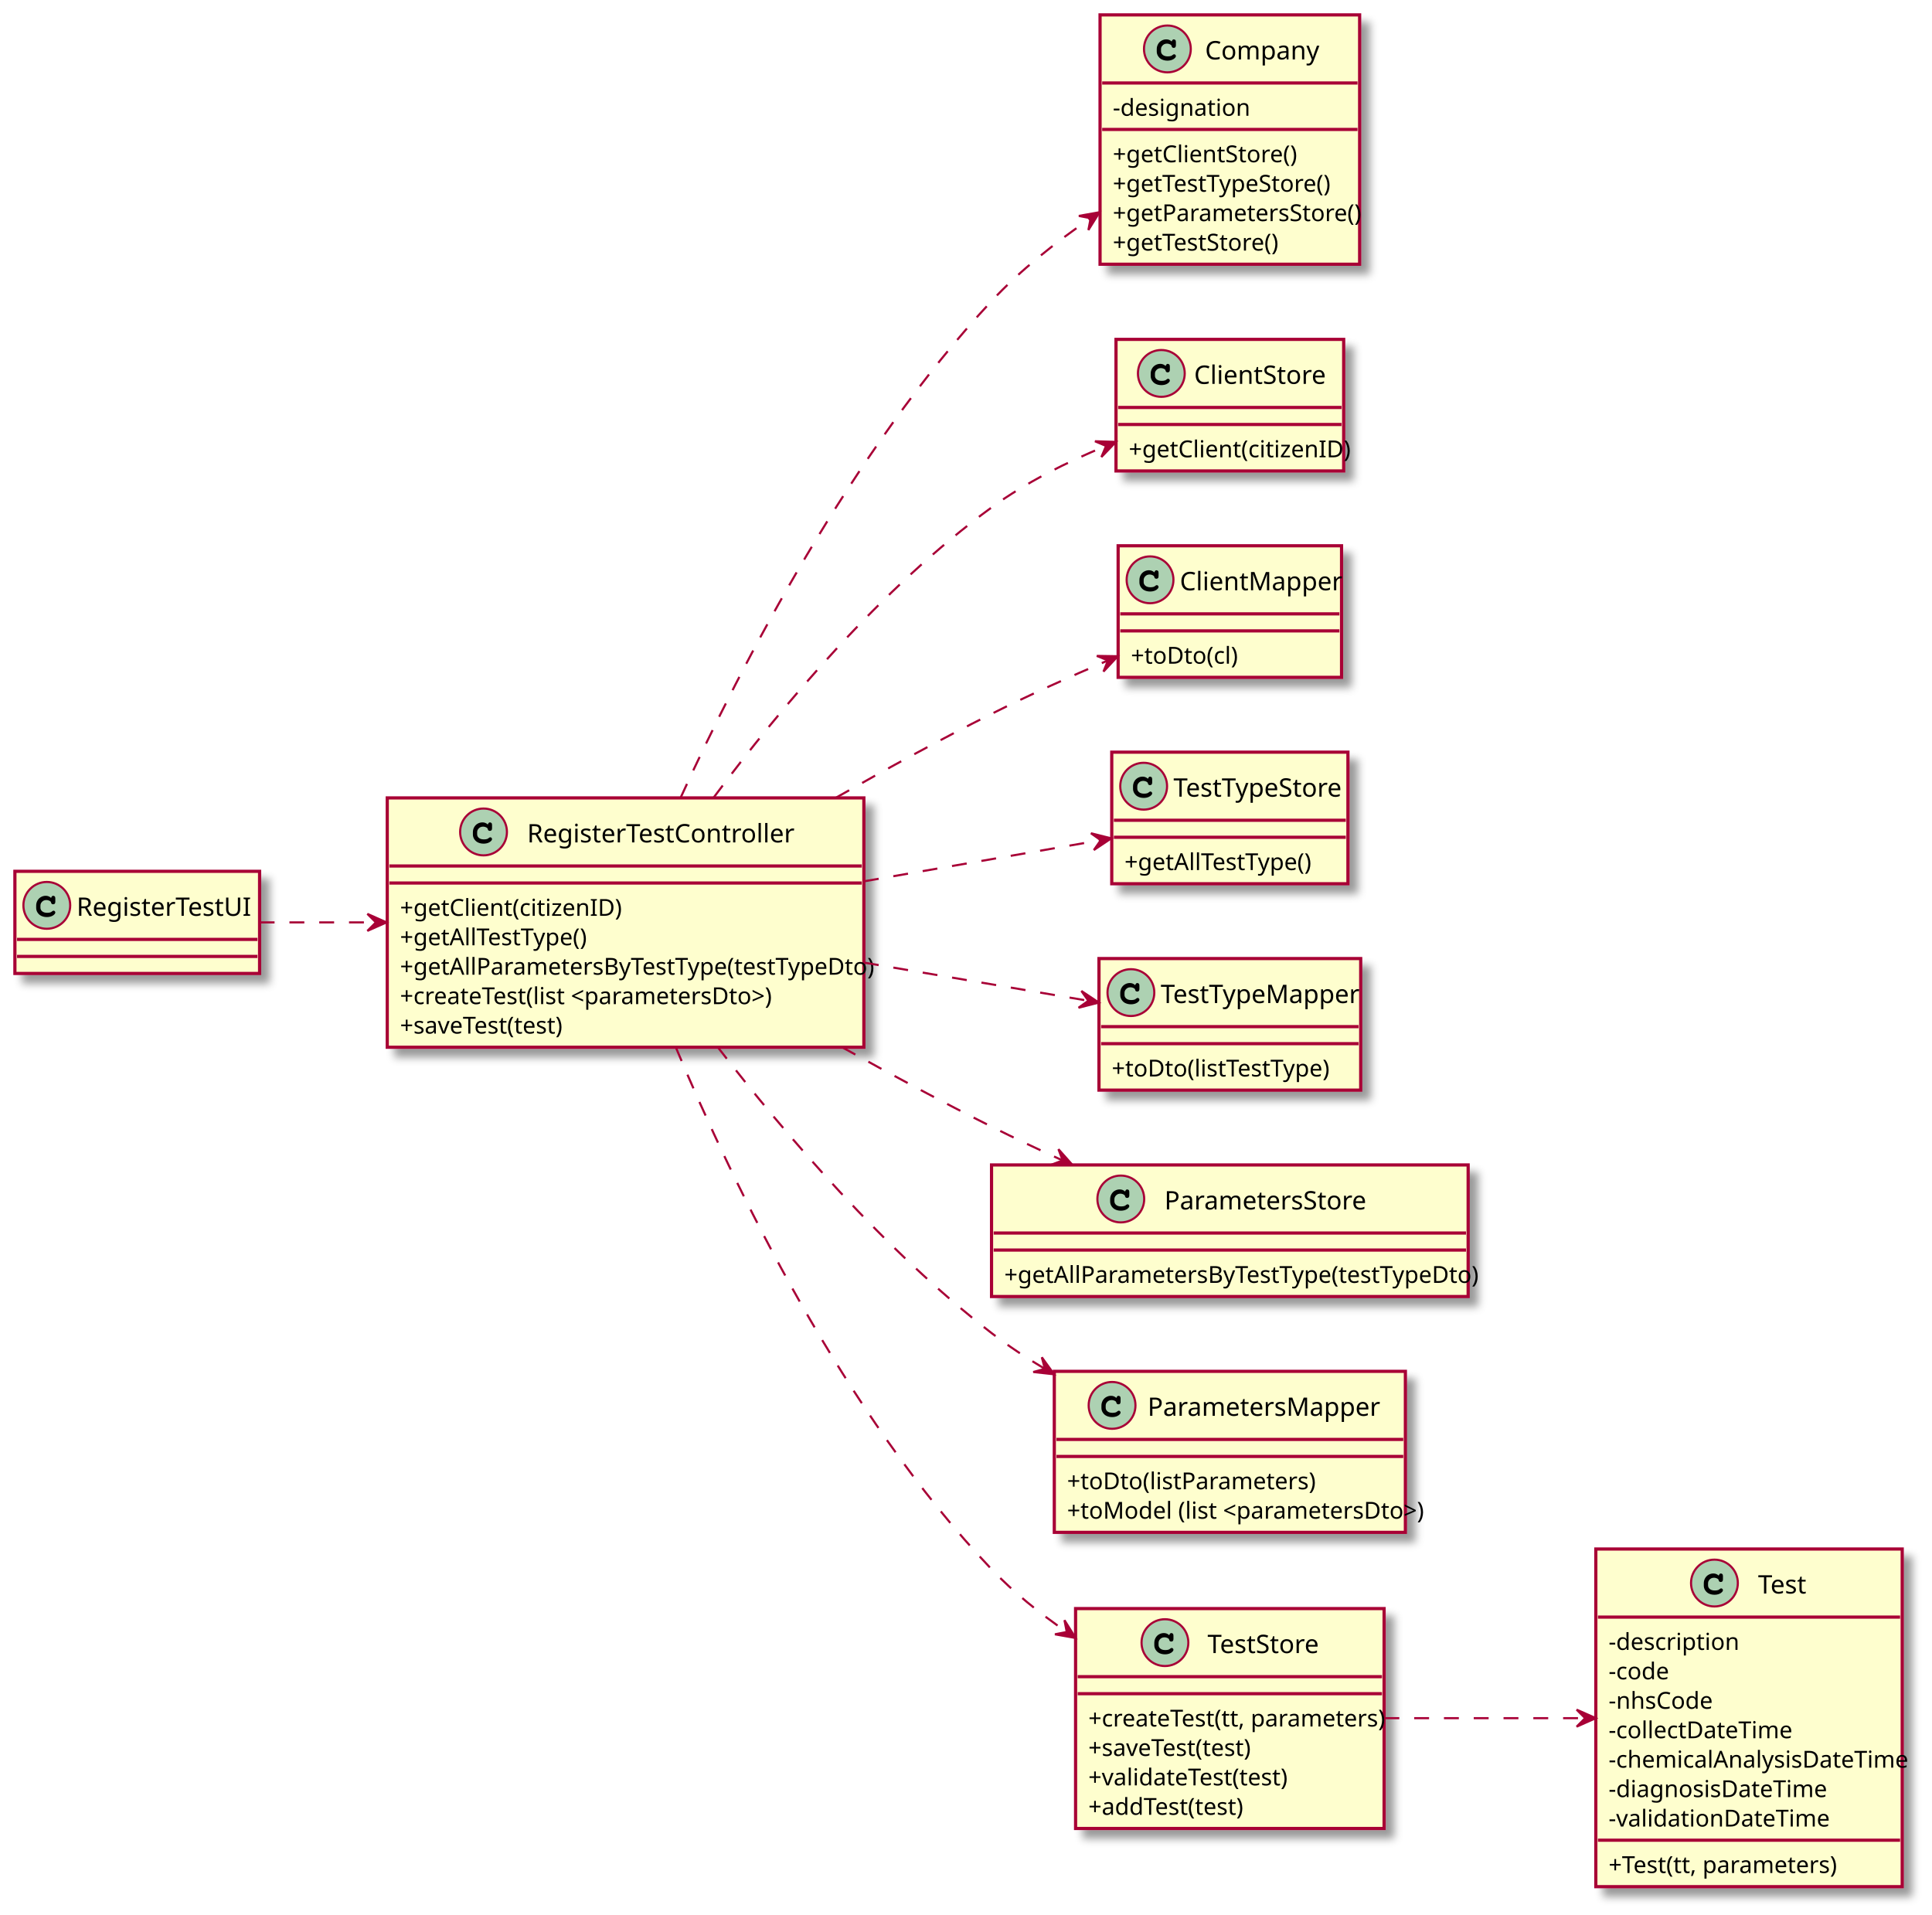
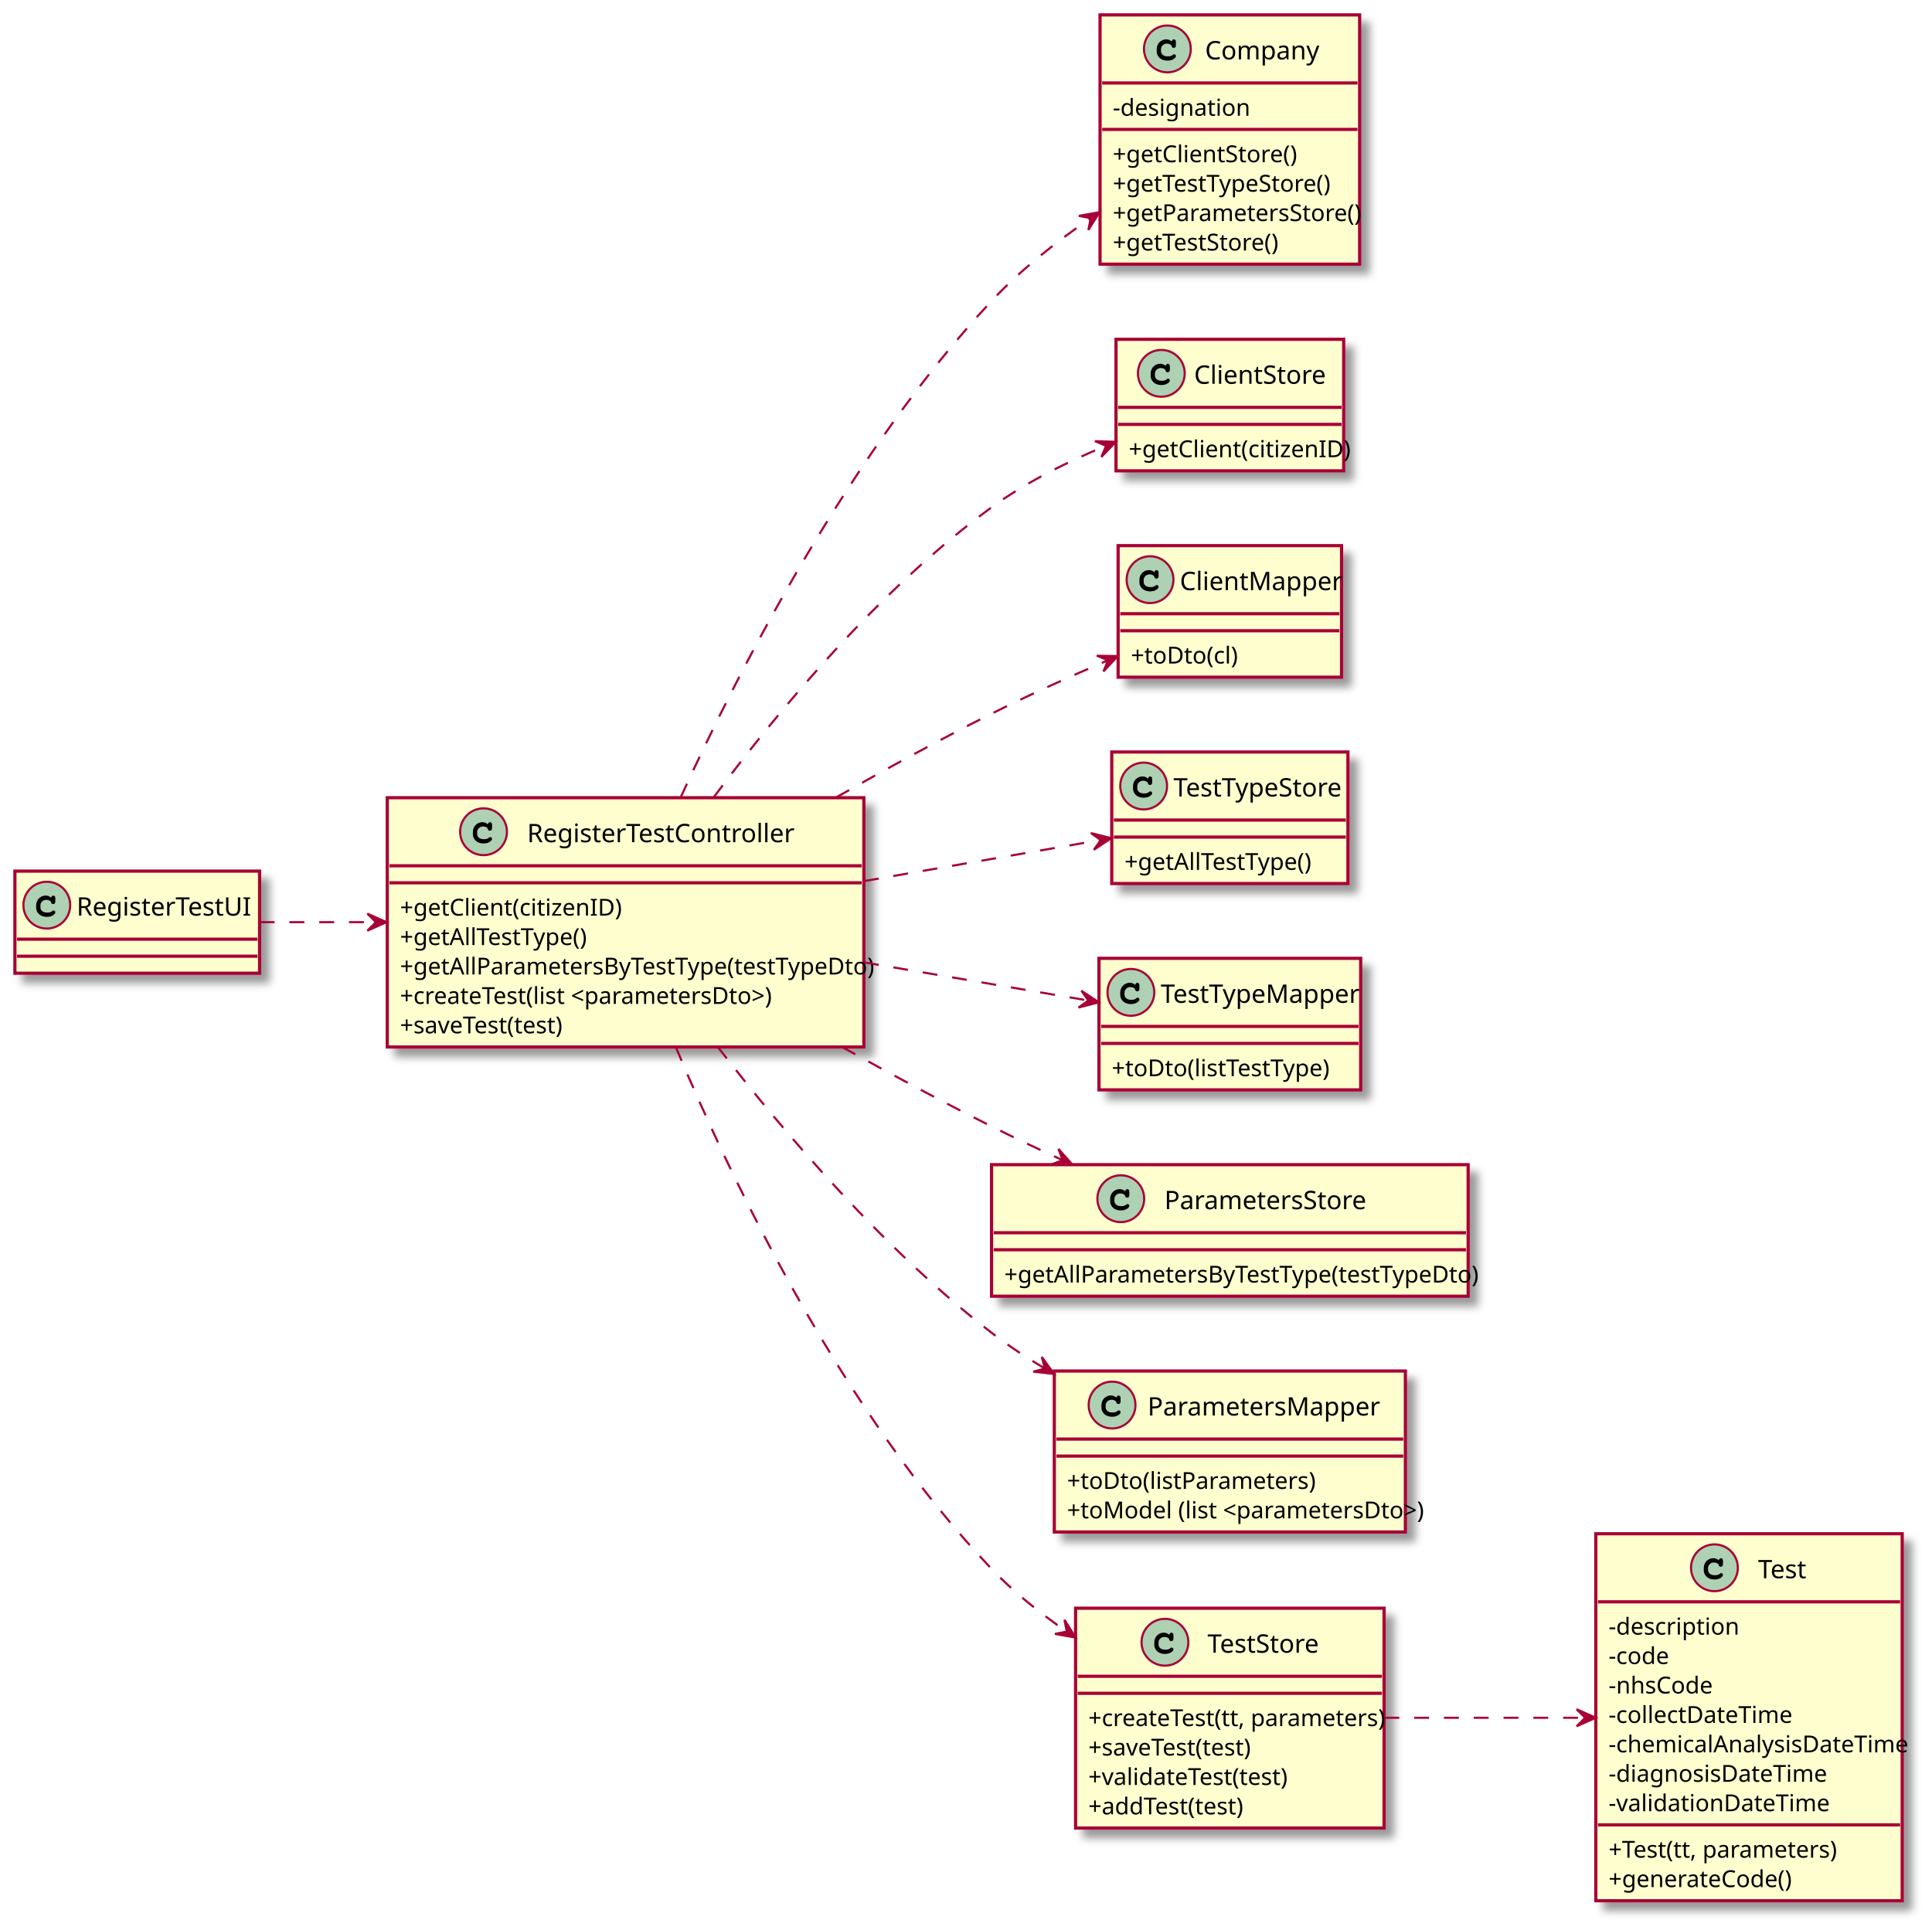
- <svg xmlns="http://www.w3.org/2000/svg" contentScriptType="application/ecmascript" contentStyleType="text/css" height="900px" preserveAspectRatio="none" style="width:908px;height:900px;" version="1.1" viewBox="0 0 908 900" width="908px" zoomAndPan="magnify">
+ <svg xmlns="http://www.w3.org/2000/svg" contentScriptType="application/ecmascript" contentStyleType="text/css" height="907px" preserveAspectRatio="none" style="width:908px;height:907px;" version="1.1" viewBox="0 0 908 907" width="908px" zoomAndPan="magnify">
  <defs>
-     <filter height="300%" id="fmssvy5fd9v3g" width="300%" x="-1" y="-1">
+     <filter height="300%" id="f18j9vq9pca6rl" width="300%" x="-1" y="-1">
      <feGaussianBlur result="blurOut" stdDeviation="2.0" />
      <feColorMatrix in="blurOut" result="blurOut2" type="matrix" values="0 0 0 0 0 0 0 0 0 0 0 0 0 0 0 0 0 0 .4 0" />
      <feOffset dx="4.0" dy="4.0" in="blurOut2" result="blurOut3" />
      <feBlend in="SourceGraphic" in2="blurOut3" mode="normal" />
    </filter>
  </defs>
  <g>
-     <rect codeLine="6" fill="#FEFECE" filter="url(#fmssvy5fd9v3g)" height="48" id="RTUI" style="stroke:#A80036;stroke-width:1.5;" width="115" x="7" y="409.5" />
+     <rect codeLine="6" fill="#FEFECE" filter="url(#f18j9vq9pca6rl)" height="48" id="RTUI" style="stroke:#A80036;stroke-width:1.5;" width="115" x="7" y="409.5" />
    <ellipse cx="22" cy="425.5" fill="#ADD1B2" rx="11" ry="11" style="stroke:#A80036;stroke-width:1.0;" />
    <path d="M24,422 Q24.203,421.5 24.438,421.25 Q24.672,421 24.938,421 Q25.406,421 25.703,421.281 Q26,421.562 26,422.219 L26,423.781 Q26,424.438 25.719,424.719 Q25.438,425 25,425 Q24.609,425 24.359,424.828 Q24.109,424.656 24,424.203 Q23.953,423.891 23.781,423.719 Q23.469,423.391 22.906,423.203 Q22.344,423 21.781,423 Q21.078,423 20.484,423.281 Q19.906,423.562 19.453,424.188 Q19,424.812 19,425.672 L19,426.594 Q19,427.625 19.844,428.312 Q20.688,429 22.188,429 Q23.078,429 23.703,428.797 Q24.062,428.688 24.469,428.328 Q24.734,428.125 24.875,428.062 Q25.016,428 25.188,428 Q25.516,428 25.75,428.266 Q26,428.516 26,428.875 Q26,429.219 25.656,429.625 Q25.156,430.219 24.359,430.547 Q23.312,431 22.031,431 Q20.531,431 19.328,430.406 Q18.359,429.938 17.672,428.922 Q17,427.906 17,426.703 L17,425.609 Q17,424.359 17.594,423.266 Q18.203,422.172 19.25,421.594 Q20.312,421 21.5,421 Q22.219,421 22.844,421.25 Q23.469,421.5 24,422 Z " fill="#000000" />
    <text fill="#000000" font-family="sans-serif" font-size="12" lengthAdjust="spacing" textLength="83" x="36" y="430.41">RegisterTestUI</text>
    <line style="stroke:#A80036;stroke-width:1.5;" x1="8" x2="121" y1="441.5" y2="441.5" />
    <line style="stroke:#A80036;stroke-width:1.5;" x1="8" x2="121" y1="449.5" y2="449.5" />
-     <rect codeLine="8" fill="#FEFECE" filter="url(#fmssvy5fd9v3g)" height="117.18" id="RTC" style="stroke:#A80036;stroke-width:1.5;" width="224" x="182" y="375" />
+     <rect codeLine="8" fill="#FEFECE" filter="url(#f18j9vq9pca6rl)" height="117.18" id="RTC" style="stroke:#A80036;stroke-width:1.5;" width="224" x="182" y="375" />
    <ellipse cx="227.25" cy="391" fill="#ADD1B2" rx="11" ry="11" style="stroke:#A80036;stroke-width:1.0;" />
    <path d="M229.25,387.5 Q229.453,387 229.688,386.75 Q229.922,386.5 230.188,386.5 Q230.656,386.5 230.953,386.781 Q231.25,387.062 231.25,387.719 L231.25,389.281 Q231.25,389.938 230.969,390.219 Q230.688,390.5 230.25,390.5 Q229.859,390.5 229.609,390.328 Q229.359,390.156 229.25,389.703 Q229.203,389.391 229.031,389.219 Q228.719,388.891 228.156,388.703 Q227.594,388.5 227.031,388.5 Q226.328,388.5 225.734,388.781 Q225.156,389.062 224.703,389.688 Q224.25,390.312 224.25,391.172 L224.25,392.094 Q224.25,393.125 225.094,393.812 Q225.938,394.5 227.438,394.5 Q228.328,394.5 228.953,394.297 Q229.312,394.188 229.719,393.828 Q229.984,393.625 230.125,393.562 Q230.266,393.5 230.438,393.5 Q230.766,393.5 231,393.766 Q231.25,394.016 231.25,394.375 Q231.25,394.719 230.906,395.125 Q230.406,395.719 229.609,396.047 Q228.562,396.5 227.281,396.5 Q225.781,396.5 224.578,395.906 Q223.609,395.438 222.922,394.422 Q222.25,393.406 222.25,392.203 L222.25,391.109 Q222.25,389.859 222.844,388.766 Q223.453,387.672 224.5,387.094 Q225.562,386.5 226.75,386.5 Q227.469,386.5 228.094,386.75 Q228.719,387 229.25,387.5 Z " fill="#000000" />
    <text fill="#000000" font-family="sans-serif" font-size="12" lengthAdjust="spacing" textLength="125" x="247.75" y="395.91">RegisterTestController</text>
    <line style="stroke:#A80036;stroke-width:1.5;" x1="183" x2="405" y1="407" y2="407" />
    <line style="stroke:#A80036;stroke-width:1.5;" x1="183" x2="405" y1="415" y2="415" />
    <text fill="#000000" font-family="sans-serif" font-size="11" lengthAdjust="spacing" textLength="95" x="188" y="430.419">+getClient(citizenID)</text>
    <text fill="#000000" font-family="sans-serif" font-size="11" lengthAdjust="spacing" textLength="86" x="188" y="444.255">+getAllTestType()</text>
    <text fill="#000000" font-family="sans-serif" font-size="11" lengthAdjust="spacing" textLength="212" x="188" y="458.091">+getAllParametersByTestType(testTypeDto)</text>
    <text fill="#000000" font-family="sans-serif" font-size="11" lengthAdjust="spacing" textLength="165" x="188" y="471.927">+createTest(list &lt;parametersDto&gt;)</text>
    <text fill="#000000" font-family="sans-serif" font-size="11" lengthAdjust="spacing" textLength="77" x="188" y="485.763">+saveTest(test)</text>
-     <rect codeLine="16" fill="#FEFECE" filter="url(#fmssvy5fd9v3g)" height="117.18" id="C" style="stroke:#A80036;stroke-width:1.5;" width="122" x="517" y="7" />
+     <rect codeLine="16" fill="#FEFECE" filter="url(#f18j9vq9pca6rl)" height="117.18" id="C" style="stroke:#A80036;stroke-width:1.5;" width="122" x="517" y="7" />
    <ellipse cx="548.65" cy="23" fill="#ADD1B2" rx="11" ry="11" style="stroke:#A80036;stroke-width:1.0;" />
    <path d="M550.65,19.5 Q550.853,19 551.087,18.75 Q551.322,18.5 551.587,18.5 Q552.056,18.5 552.353,18.781 Q552.65,19.062 552.65,19.719 L552.65,21.281 Q552.65,21.938 552.369,22.219 Q552.087,22.5 551.65,22.5 Q551.259,22.5 551.009,22.328 Q550.759,22.156 550.65,21.703 Q550.603,21.391 550.431,21.219 Q550.119,20.891 549.556,20.703 Q548.994,20.5 548.431,20.5 Q547.728,20.5 547.134,20.781 Q546.556,21.062 546.103,21.688 Q545.65,22.312 545.65,23.172 L545.65,24.094 Q545.65,25.125 546.494,25.812 Q547.337,26.5 548.837,26.5 Q549.728,26.5 550.353,26.297 Q550.712,26.188 551.119,25.828 Q551.384,25.625 551.525,25.562 Q551.666,25.5 551.837,25.5 Q552.166,25.5 552.4,25.766 Q552.65,26.016 552.65,26.375 Q552.65,26.719 552.306,27.125 Q551.806,27.719 551.009,28.047 Q549.962,28.5 548.681,28.5 Q547.181,28.5 545.978,27.906 Q545.009,27.438 544.322,26.422 Q543.65,25.406 543.65,24.203 L543.65,23.109 Q543.65,21.859 544.244,20.766 Q544.853,19.672 545.9,19.094 Q546.962,18.5 548.15,18.5 Q548.869,18.5 549.494,18.75 Q550.119,19 550.65,19.5 Z " fill="#000000" />
    <text fill="#000000" font-family="sans-serif" font-size="12" lengthAdjust="spacing" textLength="53" x="566.35" y="27.91">Company</text>
    <line style="stroke:#A80036;stroke-width:1.5;" x1="518" x2="638" y1="39" y2="39" />
    <text fill="#000000" font-family="sans-serif" font-size="11" lengthAdjust="spacing" textLength="59" x="523" y="54.419">-designation</text>
    <line style="stroke:#A80036;stroke-width:1.5;" x1="518" x2="638" y1="60.836" y2="60.836" />
    <text fill="#000000" font-family="sans-serif" font-size="11" lengthAdjust="spacing" textLength="81" x="523" y="76.255">+getClientStore()</text>
    <text fill="#000000" font-family="sans-serif" font-size="11" lengthAdjust="spacing" textLength="100" x="523" y="90.091">+getTestTypeStore()</text>
    <text fill="#000000" font-family="sans-serif" font-size="11" lengthAdjust="spacing" textLength="110" x="523" y="103.927">+getParametersStore()</text>
    <text fill="#000000" font-family="sans-serif" font-size="11" lengthAdjust="spacing" textLength="76" x="523" y="117.763">+getTestStore()</text>
-     <rect codeLine="24" fill="#FEFECE" filter="url(#fmssvy5fd9v3g)" height="61.836" id="CS" style="stroke:#A80036;stroke-width:1.5;" width="107" x="524.5" y="159.5" />
+     <rect codeLine="24" fill="#FEFECE" filter="url(#f18j9vq9pca6rl)" height="61.836" id="CS" style="stroke:#A80036;stroke-width:1.5;" width="107" x="524.5" y="159.5" />
    <ellipse cx="545.8" cy="175.5" fill="#ADD1B2" rx="11" ry="11" style="stroke:#A80036;stroke-width:1.0;" />
    <path d="M547.8,172 Q548.003,171.5 548.237,171.25 Q548.472,171 548.737,171 Q549.206,171 549.503,171.281 Q549.8,171.562 549.8,172.219 L549.8,173.781 Q549.8,174.438 549.519,174.719 Q549.237,175 548.8,175 Q548.409,175 548.159,174.828 Q547.909,174.656 547.8,174.203 Q547.753,173.891 547.581,173.719 Q547.269,173.391 546.706,173.203 Q546.144,173 545.581,173 Q544.878,173 544.284,173.281 Q543.706,173.562 543.253,174.188 Q542.8,174.812 542.8,175.672 L542.8,176.594 Q542.8,177.625 543.644,178.312 Q544.487,179 545.987,179 Q546.878,179 547.503,178.797 Q547.862,178.688 548.269,178.328 Q548.534,178.125 548.675,178.062 Q548.816,178 548.987,178 Q549.316,178 549.55,178.266 Q549.8,178.516 549.8,178.875 Q549.8,179.219 549.456,179.625 Q548.956,180.219 548.159,180.547 Q547.112,181 545.831,181 Q544.331,181 543.128,180.406 Q542.159,179.938 541.472,178.922 Q540.8,177.906 540.8,176.703 L540.8,175.609 Q540.8,174.359 541.394,173.266 Q542.003,172.172 543.05,171.594 Q544.112,171 545.3,171 Q546.019,171 546.644,171.25 Q547.269,171.5 547.8,172 Z " fill="#000000" />
    <text fill="#000000" font-family="sans-serif" font-size="12" lengthAdjust="spacing" textLength="61" x="561.2" y="180.41">ClientStore</text>
    <line style="stroke:#A80036;stroke-width:1.5;" x1="525.5" x2="630.5" y1="191.5" y2="191.5" />
    <line style="stroke:#A80036;stroke-width:1.5;" x1="525.5" x2="630.5" y1="199.5" y2="199.5" />
    <text fill="#000000" font-family="sans-serif" font-size="11" lengthAdjust="spacing" textLength="95" x="530.5" y="214.919">+getClient(citizenID)</text>
-     <rect codeLine="28" fill="#FEFECE" filter="url(#fmssvy5fd9v3g)" height="61.836" id="CM" style="stroke:#A80036;stroke-width:1.5;" width="105" x="525.5" y="256.5" />
+     <rect codeLine="28" fill="#FEFECE" filter="url(#f18j9vq9pca6rl)" height="61.836" id="CM" style="stroke:#A80036;stroke-width:1.5;" width="105" x="525.5" y="256.5" />
    <ellipse cx="540.5" cy="272.5" fill="#ADD1B2" rx="11" ry="11" style="stroke:#A80036;stroke-width:1.0;" />
    <path d="M542.5,269 Q542.703,268.5 542.938,268.25 Q543.172,268 543.438,268 Q543.906,268 544.203,268.281 Q544.5,268.562 544.5,269.219 L544.5,270.781 Q544.5,271.438 544.219,271.719 Q543.938,272 543.5,272 Q543.109,272 542.859,271.828 Q542.609,271.656 542.5,271.203 Q542.453,270.891 542.281,270.719 Q541.969,270.391 541.406,270.203 Q540.844,270 540.281,270 Q539.578,270 538.984,270.281 Q538.406,270.562 537.953,271.188 Q537.5,271.812 537.5,272.672 L537.5,273.594 Q537.5,274.625 538.344,275.312 Q539.188,276 540.688,276 Q541.578,276 542.203,275.797 Q542.562,275.688 542.969,275.328 Q543.234,275.125 543.375,275.062 Q543.516,275 543.688,275 Q544.016,275 544.25,275.266 Q544.5,275.516 544.5,275.875 Q544.5,276.219 544.156,276.625 Q543.656,277.219 542.859,277.547 Q541.812,278 540.531,278 Q539.031,278 537.828,277.406 Q536.859,276.938 536.172,275.922 Q535.5,274.906 535.5,273.703 L535.5,272.609 Q535.5,271.359 536.094,270.266 Q536.703,269.172 537.75,268.594 Q538.812,268 540,268 Q540.719,268 541.344,268.25 Q541.969,268.5 542.5,269 Z " fill="#000000" />
    <text fill="#000000" font-family="sans-serif" font-size="12" lengthAdjust="spacing" textLength="73" x="554.5" y="277.41">ClientMapper</text>
    <line style="stroke:#A80036;stroke-width:1.5;" x1="526.5" x2="629.5" y1="288.5" y2="288.5" />
    <line style="stroke:#A80036;stroke-width:1.5;" x1="526.5" x2="629.5" y1="296.5" y2="296.5" />
    <text fill="#000000" font-family="sans-serif" font-size="11" lengthAdjust="spacing" textLength="47" x="531.5" y="311.919">+toDto(cl)</text>
-     <rect codeLine="32" fill="#FEFECE" filter="url(#fmssvy5fd9v3g)" height="61.836" id="TTS" style="stroke:#A80036;stroke-width:1.5;" width="111" x="522.5" y="353.5" />
+     <rect codeLine="32" fill="#FEFECE" filter="url(#f18j9vq9pca6rl)" height="61.836" id="TTS" style="stroke:#A80036;stroke-width:1.5;" width="111" x="522.5" y="353.5" />
    <ellipse cx="537.5" cy="369.5" fill="#ADD1B2" rx="11" ry="11" style="stroke:#A80036;stroke-width:1.0;" />
    <path d="M539.5,366 Q539.703,365.5 539.938,365.25 Q540.172,365 540.438,365 Q540.906,365 541.203,365.281 Q541.5,365.562 541.5,366.219 L541.5,367.781 Q541.5,368.438 541.219,368.719 Q540.938,369 540.5,369 Q540.109,369 539.859,368.828 Q539.609,368.656 539.5,368.203 Q539.453,367.891 539.281,367.719 Q538.969,367.391 538.406,367.203 Q537.844,367 537.281,367 Q536.578,367 535.984,367.281 Q535.406,367.562 534.953,368.188 Q534.5,368.812 534.5,369.672 L534.5,370.594 Q534.5,371.625 535.344,372.312 Q536.188,373 537.688,373 Q538.578,373 539.203,372.797 Q539.562,372.688 539.969,372.328 Q540.234,372.125 540.375,372.062 Q540.516,372 540.688,372 Q541.016,372 541.25,372.266 Q541.5,372.516 541.5,372.875 Q541.5,373.219 541.156,373.625 Q540.656,374.219 539.859,374.547 Q538.812,375 537.531,375 Q536.031,375 534.828,374.406 Q533.859,373.938 533.172,372.922 Q532.5,371.906 532.5,370.703 L532.5,369.609 Q532.5,368.359 533.094,367.266 Q533.703,366.172 534.75,365.594 Q535.812,365 537,365 Q537.719,365 538.344,365.25 Q538.969,365.5 539.5,366 Z " fill="#000000" />
    <text fill="#000000" font-family="sans-serif" font-size="12" lengthAdjust="spacing" textLength="79" x="551.5" y="374.41">TestTypeStore</text>
    <line style="stroke:#A80036;stroke-width:1.5;" x1="523.5" x2="632.5" y1="385.5" y2="385.5" />
    <line style="stroke:#A80036;stroke-width:1.5;" x1="523.5" x2="632.5" y1="393.5" y2="393.5" />
    <text fill="#000000" font-family="sans-serif" font-size="11" lengthAdjust="spacing" textLength="86" x="528.5" y="408.919">+getAllTestType()</text>
-     <rect codeLine="36" fill="#FEFECE" filter="url(#fmssvy5fd9v3g)" height="61.836" id="TTM" style="stroke:#A80036;stroke-width:1.5;" width="123" x="516.5" y="450.5" />
+     <rect codeLine="36" fill="#FEFECE" filter="url(#f18j9vq9pca6rl)" height="61.836" id="TTM" style="stroke:#A80036;stroke-width:1.5;" width="123" x="516.5" y="450.5" />
    <ellipse cx="531.5" cy="466.5" fill="#ADD1B2" rx="11" ry="11" style="stroke:#A80036;stroke-width:1.0;" />
    <path d="M533.5,463 Q533.703,462.5 533.938,462.25 Q534.172,462 534.438,462 Q534.906,462 535.203,462.281 Q535.5,462.562 535.5,463.219 L535.5,464.781 Q535.5,465.438 535.219,465.719 Q534.938,466 534.5,466 Q534.109,466 533.859,465.828 Q533.609,465.656 533.5,465.203 Q533.453,464.891 533.281,464.719 Q532.969,464.391 532.406,464.203 Q531.844,464 531.281,464 Q530.578,464 529.984,464.281 Q529.406,464.562 528.953,465.188 Q528.5,465.812 528.5,466.672 L528.5,467.594 Q528.5,468.625 529.344,469.312 Q530.188,470 531.688,470 Q532.578,470 533.203,469.797 Q533.562,469.688 533.969,469.328 Q534.234,469.125 534.375,469.062 Q534.516,469 534.688,469 Q535.016,469 535.25,469.266 Q535.5,469.516 535.5,469.875 Q535.5,470.219 535.156,470.625 Q534.656,471.219 533.859,471.547 Q532.812,472 531.531,472 Q530.031,472 528.828,471.406 Q527.859,470.938 527.172,469.922 Q526.5,468.906 526.5,467.703 L526.5,466.609 Q526.5,465.359 527.094,464.266 Q527.703,463.172 528.75,462.594 Q529.812,462 531,462 Q531.719,462 532.344,462.25 Q532.969,462.5 533.5,463 Z " fill="#000000" />
    <text fill="#000000" font-family="sans-serif" font-size="12" lengthAdjust="spacing" textLength="91" x="545.5" y="471.41">TestTypeMapper</text>
    <line style="stroke:#A80036;stroke-width:1.5;" x1="517.5" x2="638.5" y1="482.5" y2="482.5" />
    <line style="stroke:#A80036;stroke-width:1.5;" x1="517.5" x2="638.5" y1="490.5" y2="490.5" />
    <text fill="#000000" font-family="sans-serif" font-size="11" lengthAdjust="spacing" textLength="97" x="522.5" y="505.919">+toDto(listTestType)</text>
-     <rect codeLine="40" fill="#FEFECE" filter="url(#fmssvy5fd9v3g)" height="61.836" id="PS" style="stroke:#A80036;stroke-width:1.5;" width="224" x="466" y="547.5" />
+     <rect codeLine="40" fill="#FEFECE" filter="url(#f18j9vq9pca6rl)" height="61.836" id="PS" style="stroke:#A80036;stroke-width:1.5;" width="224" x="466" y="547.5" />
    <ellipse cx="526.75" cy="563.5" fill="#ADD1B2" rx="11" ry="11" style="stroke:#A80036;stroke-width:1.0;" />
    <path d="M528.75,560 Q528.953,559.5 529.188,559.25 Q529.422,559 529.688,559 Q530.156,559 530.453,559.281 Q530.75,559.562 530.75,560.219 L530.75,561.781 Q530.75,562.438 530.469,562.719 Q530.188,563 529.75,563 Q529.359,563 529.109,562.828 Q528.859,562.656 528.75,562.203 Q528.703,561.891 528.531,561.719 Q528.219,561.391 527.656,561.203 Q527.094,561 526.531,561 Q525.828,561 525.234,561.281 Q524.656,561.562 524.203,562.188 Q523.75,562.812 523.75,563.672 L523.75,564.594 Q523.75,565.625 524.594,566.312 Q525.438,567 526.938,567 Q527.828,567 528.453,566.797 Q528.812,566.688 529.219,566.328 Q529.484,566.125 529.625,566.062 Q529.766,566 529.938,566 Q530.266,566 530.5,566.266 Q530.75,566.516 530.75,566.875 Q530.75,567.219 530.406,567.625 Q529.906,568.219 529.109,568.547 Q528.062,569 526.781,569 Q525.281,569 524.078,568.406 Q523.109,567.938 522.422,566.922 Q521.75,565.906 521.75,564.703 L521.75,563.609 Q521.75,562.359 522.344,561.266 Q522.953,560.172 524,559.594 Q525.062,559 526.25,559 Q526.969,559 527.594,559.25 Q528.219,559.5 528.75,560 Z " fill="#000000" />
    <text fill="#000000" font-family="sans-serif" font-size="12" lengthAdjust="spacing" textLength="94" x="547.25" y="568.41">ParametersStore</text>
    <line style="stroke:#A80036;stroke-width:1.5;" x1="467" x2="689" y1="579.5" y2="579.5" />
    <line style="stroke:#A80036;stroke-width:1.5;" x1="467" x2="689" y1="587.5" y2="587.5" />
    <text fill="#000000" font-family="sans-serif" font-size="11" lengthAdjust="spacing" textLength="212" x="472" y="602.919">+getAllParametersByTestType(testTypeDto)</text>
-     <rect codeLine="44" fill="#FEFECE" filter="url(#fmssvy5fd9v3g)" height="75.672" id="PM" style="stroke:#A80036;stroke-width:1.5;" width="165" x="495.5" y="644.5" />
+     <rect codeLine="44" fill="#FEFECE" filter="url(#f18j9vq9pca6rl)" height="75.672" id="PM" style="stroke:#A80036;stroke-width:1.5;" width="165" x="495.5" y="644.5" />
    <ellipse cx="522.65" cy="660.5" fill="#ADD1B2" rx="11" ry="11" style="stroke:#A80036;stroke-width:1.0;" />
    <path d="M524.65,657 Q524.853,656.5 525.087,656.25 Q525.322,656 525.587,656 Q526.056,656 526.353,656.281 Q526.65,656.562 526.65,657.219 L526.65,658.781 Q526.65,659.438 526.369,659.719 Q526.087,660 525.65,660 Q525.259,660 525.009,659.828 Q524.759,659.656 524.65,659.203 Q524.603,658.891 524.431,658.719 Q524.119,658.391 523.556,658.203 Q522.994,658 522.431,658 Q521.728,658 521.134,658.281 Q520.556,658.562 520.103,659.188 Q519.65,659.812 519.65,660.672 L519.65,661.594 Q519.65,662.625 520.494,663.312 Q521.337,664 522.837,664 Q523.728,664 524.353,663.797 Q524.712,663.688 525.119,663.328 Q525.384,663.125 525.525,663.062 Q525.666,663 525.837,663 Q526.166,663 526.4,663.266 Q526.65,663.516 526.65,663.875 Q526.65,664.219 526.306,664.625 Q525.806,665.219 525.009,665.547 Q523.962,666 522.681,666 Q521.181,666 519.978,665.406 Q519.009,664.938 518.322,663.922 Q517.65,662.906 517.65,661.703 L517.65,660.609 Q517.65,659.359 518.244,658.266 Q518.853,657.172 519.9,656.594 Q520.962,656 522.15,656 Q522.869,656 523.494,656.25 Q524.119,656.5 524.65,657 Z " fill="#000000" />
    <text fill="#000000" font-family="sans-serif" font-size="12" lengthAdjust="spacing" textLength="106" x="539.35" y="665.41">ParametersMapper</text>
    <line style="stroke:#A80036;stroke-width:1.5;" x1="496.5" x2="659.5" y1="676.5" y2="676.5" />
    <line style="stroke:#A80036;stroke-width:1.5;" x1="496.5" x2="659.5" y1="684.5" y2="684.5" />
    <text fill="#000000" font-family="sans-serif" font-size="11" lengthAdjust="spacing" textLength="107" x="501.5" y="699.919">+toDto(listParameters)</text>
    <text fill="#000000" font-family="sans-serif" font-size="11" lengthAdjust="spacing" textLength="153" x="501.5" y="713.755">+toModel (list &lt;parametersDto&gt;)</text>
-     <rect codeLine="49" fill="#FEFECE" filter="url(#fmssvy5fd9v3g)" height="103.344" id="TS" style="stroke:#A80036;stroke-width:1.5;" width="145" x="505.5" y="756" />
+     <rect codeLine="49" fill="#FEFECE" filter="url(#f18j9vq9pca6rl)" height="103.344" id="TS" style="stroke:#A80036;stroke-width:1.5;" width="145" x="505.5" y="756" />
    <ellipse cx="547.5" cy="772" fill="#ADD1B2" rx="11" ry="11" style="stroke:#A80036;stroke-width:1.0;" />
    <path d="M549.5,768.5 Q549.703,768 549.938,767.75 Q550.172,767.5 550.438,767.5 Q550.906,767.5 551.203,767.781 Q551.5,768.062 551.5,768.719 L551.5,770.281 Q551.5,770.938 551.219,771.219 Q550.938,771.5 550.5,771.5 Q550.109,771.5 549.859,771.328 Q549.609,771.156 549.5,770.703 Q549.453,770.391 549.281,770.219 Q548.969,769.891 548.406,769.703 Q547.844,769.5 547.281,769.5 Q546.578,769.5 545.984,769.781 Q545.406,770.062 544.953,770.688 Q544.5,771.312 544.5,772.172 L544.5,773.094 Q544.5,774.125 545.344,774.812 Q546.188,775.5 547.688,775.5 Q548.578,775.5 549.203,775.297 Q549.562,775.188 549.969,774.828 Q550.234,774.625 550.375,774.562 Q550.516,774.5 550.688,774.5 Q551.016,774.5 551.25,774.766 Q551.5,775.016 551.5,775.375 Q551.5,775.719 551.156,776.125 Q550.656,776.719 549.859,777.047 Q548.812,777.5 547.531,777.5 Q546.031,777.5 544.828,776.906 Q543.859,776.438 543.172,775.422 Q542.5,774.406 542.5,773.203 L542.5,772.109 Q542.5,770.859 543.094,769.766 Q543.703,768.672 544.75,768.094 Q545.812,767.5 547,767.5 Q547.719,767.5 548.344,767.75 Q548.969,768 549.5,768.5 Z " fill="#000000" />
    <text fill="#000000" font-family="sans-serif" font-size="12" lengthAdjust="spacing" textLength="53" x="567.5" y="776.91">TestStore</text>
    <line style="stroke:#A80036;stroke-width:1.5;" x1="506.5" x2="649.5" y1="788" y2="788" />
    <line style="stroke:#A80036;stroke-width:1.5;" x1="506.5" x2="649.5" y1="796" y2="796" />
    <text fill="#000000" font-family="sans-serif" font-size="11" lengthAdjust="spacing" textLength="133" x="511.5" y="811.419">+createTest(tt, parameters)</text>
    <text fill="#000000" font-family="sans-serif" font-size="11" lengthAdjust="spacing" textLength="77" x="511.5" y="825.255">+saveTest(test)</text>
    <text fill="#000000" font-family="sans-serif" font-size="11" lengthAdjust="spacing" textLength="90" x="511.5" y="839.091">+validateTest(test)</text>
    <text fill="#000000" font-family="sans-serif" font-size="11" lengthAdjust="spacing" textLength="71" x="511.5" y="852.927">+addTest(test)</text>
-     <rect codeLine="56" fill="#FEFECE" filter="url(#fmssvy5fd9v3g)" height="158.688" id="T" style="stroke:#A80036;stroke-width:1.5;" width="144" x="750" y="728" />
-     <ellipse cx="805.75" cy="744" fill="#ADD1B2" rx="11" ry="11" style="stroke:#A80036;stroke-width:1.0;" />
-     <path d="M807.75,740.5 Q807.953,740 808.188,739.75 Q808.422,739.5 808.688,739.5 Q809.156,739.5 809.453,739.781 Q809.75,740.062 809.75,740.719 L809.75,742.281 Q809.75,742.938 809.469,743.219 Q809.188,743.5 808.75,743.5 Q808.359,743.5 808.109,743.328 Q807.859,743.156 807.75,742.703 Q807.703,742.391 807.531,742.219 Q807.219,741.891 806.656,741.703 Q806.094,741.5 805.531,741.5 Q804.828,741.5 804.234,741.781 Q803.656,742.062 803.203,742.688 Q802.75,743.312 802.75,744.172 L802.75,745.094 Q802.75,746.125 803.594,746.812 Q804.438,747.5 805.938,747.5 Q806.828,747.5 807.453,747.297 Q807.812,747.188 808.219,746.828 Q808.484,746.625 808.625,746.562 Q808.766,746.5 808.938,746.5 Q809.266,746.5 809.5,746.766 Q809.75,747.016 809.75,747.375 Q809.75,747.719 809.406,748.125 Q808.906,748.719 808.109,749.047 Q807.062,749.5 805.781,749.5 Q804.281,749.5 803.078,748.906 Q802.109,748.438 801.422,747.422 Q800.75,746.406 800.75,745.203 L800.75,744.109 Q800.75,742.859 801.344,741.766 Q801.953,740.672 803,740.094 Q804.062,739.5 805.25,739.5 Q805.969,739.5 806.594,739.75 Q807.219,740 807.75,740.5 Z " fill="#000000" />
-     <text fill="#000000" font-family="sans-serif" font-size="12" lengthAdjust="spacing" textLength="24" x="826.25" y="748.91">Test</text>
-     <line style="stroke:#A80036;stroke-width:1.5;" x1="751" x2="893" y1="760" y2="760" />
-     <text fill="#000000" font-family="sans-serif" font-size="11" lengthAdjust="spacing" textLength="57" x="756" y="775.419">-description</text>
-     <text fill="#000000" font-family="sans-serif" font-size="11" lengthAdjust="spacing" textLength="28" x="756" y="789.255">-code</text>
-     <text fill="#000000" font-family="sans-serif" font-size="11" lengthAdjust="spacing" textLength="47" x="756" y="803.091">-nhsCode</text>
-     <text fill="#000000" font-family="sans-serif" font-size="11" lengthAdjust="spacing" textLength="79" x="756" y="816.927">-collectDateTime</text>
-     <text fill="#000000" font-family="sans-serif" font-size="11" lengthAdjust="spacing" textLength="132" x="756" y="830.763">-chemicalAnalysisDateTime</text>
-     <text fill="#000000" font-family="sans-serif" font-size="11" lengthAdjust="spacing" textLength="94" x="756" y="844.599">-diagnosisDateTime</text>
-     <text fill="#000000" font-family="sans-serif" font-size="11" lengthAdjust="spacing" textLength="93" x="756" y="858.435">-validationDateTime</text>
-     <line style="stroke:#A80036;stroke-width:1.5;" x1="751" x2="893" y1="864.852" y2="864.852" />
-     <text fill="#000000" font-family="sans-serif" font-size="11" lengthAdjust="spacing" textLength="102" x="756" y="880.27">+Test(tt, parameters)</text>
-     <path codeLine="67" d="M122.03,433.5 C138.63,433.5 157.43,433.5 176.33,433.5 " fill="none" id="RTUI-to-RTC" style="stroke:#A80036;stroke-width:1.0;stroke-dasharray:7.0,7.0;" />
+     <rect codeLine="56" fill="#FEFECE" filter="url(#f18j9vq9pca6rl)" height="172.523" id="T" style="stroke:#A80036;stroke-width:1.5;" width="144" x="750" y="721" />
+     <ellipse cx="805.75" cy="737" fill="#ADD1B2" rx="11" ry="11" style="stroke:#A80036;stroke-width:1.0;" />
+     <path d="M807.75,733.5 Q807.953,733 808.188,732.75 Q808.422,732.5 808.688,732.5 Q809.156,732.5 809.453,732.781 Q809.75,733.062 809.75,733.719 L809.75,735.281 Q809.75,735.938 809.469,736.219 Q809.188,736.5 808.75,736.5 Q808.359,736.5 808.109,736.328 Q807.859,736.156 807.75,735.703 Q807.703,735.391 807.531,735.219 Q807.219,734.891 806.656,734.703 Q806.094,734.5 805.531,734.5 Q804.828,734.5 804.234,734.781 Q803.656,735.062 803.203,735.688 Q802.75,736.312 802.75,737.172 L802.75,738.094 Q802.75,739.125 803.594,739.812 Q804.438,740.5 805.938,740.5 Q806.828,740.5 807.453,740.297 Q807.812,740.188 808.219,739.828 Q808.484,739.625 808.625,739.562 Q808.766,739.5 808.938,739.5 Q809.266,739.5 809.5,739.766 Q809.75,740.016 809.75,740.375 Q809.75,740.719 809.406,741.125 Q808.906,741.719 808.109,742.047 Q807.062,742.5 805.781,742.5 Q804.281,742.5 803.078,741.906 Q802.109,741.438 801.422,740.422 Q800.75,739.406 800.75,738.203 L800.75,737.109 Q800.75,735.859 801.344,734.766 Q801.953,733.672 803,733.094 Q804.062,732.5 805.25,732.5 Q805.969,732.5 806.594,732.75 Q807.219,733 807.75,733.5 Z " fill="#000000" />
+     <text fill="#000000" font-family="sans-serif" font-size="12" lengthAdjust="spacing" textLength="24" x="826.25" y="741.91">Test</text>
+     <line style="stroke:#A80036;stroke-width:1.5;" x1="751" x2="893" y1="753" y2="753" />
+     <text fill="#000000" font-family="sans-serif" font-size="11" lengthAdjust="spacing" textLength="57" x="756" y="768.419">-description</text>
+     <text fill="#000000" font-family="sans-serif" font-size="11" lengthAdjust="spacing" textLength="28" x="756" y="782.255">-code</text>
+     <text fill="#000000" font-family="sans-serif" font-size="11" lengthAdjust="spacing" textLength="47" x="756" y="796.091">-nhsCode</text>
+     <text fill="#000000" font-family="sans-serif" font-size="11" lengthAdjust="spacing" textLength="79" x="756" y="809.927">-collectDateTime</text>
+     <text fill="#000000" font-family="sans-serif" font-size="11" lengthAdjust="spacing" textLength="132" x="756" y="823.763">-chemicalAnalysisDateTime</text>
+     <text fill="#000000" font-family="sans-serif" font-size="11" lengthAdjust="spacing" textLength="94" x="756" y="837.599">-diagnosisDateTime</text>
+     <text fill="#000000" font-family="sans-serif" font-size="11" lengthAdjust="spacing" textLength="93" x="756" y="851.435">-validationDateTime</text>
+     <line style="stroke:#A80036;stroke-width:1.5;" x1="751" x2="893" y1="857.852" y2="857.852" />
+     <text fill="#000000" font-family="sans-serif" font-size="11" lengthAdjust="spacing" textLength="102" x="756" y="873.27">+Test(tt, parameters)</text>
+     <text fill="#000000" font-family="sans-serif" font-size="11" lengthAdjust="spacing" textLength="82" x="756" y="887.106">+generateCode()</text>
+     <path codeLine="68" d="M122.03,433.5 C138.63,433.5 157.43,433.5 176.33,433.5 " fill="none" id="RTUI-to-RTC" style="stroke:#A80036;stroke-width:1.0;stroke-dasharray:7.0,7.0;" />
    <polygon fill="#A80036" points="181.66,433.5,172.66,429.5,176.66,433.5,172.66,437.5,181.66,433.5" style="stroke:#A80036;stroke-width:1.0;" />
-     <path codeLine="68" d="M335.45,374.77 C367.03,332.42 414.14,276.28 466,238.5 C482.06,226.81 501.4,217.2 519.42,209.73 " fill="none" id="RTC-to-CS" style="stroke:#A80036;stroke-width:1.0;stroke-dasharray:7.0,7.0;" />
+     <path codeLine="69" d="M335.45,374.77 C367.03,332.42 414.14,276.28 466,238.5 C482.06,226.81 501.4,217.2 519.42,209.73 " fill="none" id="RTC-to-CS" style="stroke:#A80036;stroke-width:1.0;stroke-dasharray:7.0,7.0;" />
    <polygon fill="#A80036" points="524.46,207.69,514.616,207.381,519.83,209.577,517.634,214.79,524.46,207.69" style="stroke:#A80036;stroke-width:1.0;" />
-     <path codeLine="69" d="M392.99,374.84 C416.62,361.39 441.98,347.53 466,335.5 C483.42,326.78 502.79,318.07 520.41,310.52 " fill="none" id="RTC-to-CM" style="stroke:#A80036;stroke-width:1.0;stroke-dasharray:7.0,7.0;" />
+     <path codeLine="70" d="M392.99,374.84 C416.62,361.39 441.98,347.53 466,335.5 C483.42,326.78 502.79,318.07 520.41,310.52 " fill="none" id="RTC-to-CM" style="stroke:#A80036;stroke-width:1.0;stroke-dasharray:7.0,7.0;" />
    <polygon fill="#A80036" points="525.33,308.42,515.482,308.263,520.729,310.377,518.614,315.624,525.33,308.42" style="stroke:#A80036;stroke-width:1.0;" />
-     <path codeLine="70" d="M319.93,374.78 C348.61,312 400.32,211.99 466,141.5 C479.5,127.01 496.24,113.78 512.59,102.56 " fill="none" id="RTC-to-C" style="stroke:#A80036;stroke-width:1.0;stroke-dasharray:7.0,7.0;" />
+     <path codeLine="71" d="M319.93,374.78 C348.61,312 400.32,211.99 466,141.5 C479.5,127.01 496.24,113.78 512.59,102.56 " fill="none" id="RTC-to-C" style="stroke:#A80036;stroke-width:1.0;stroke-dasharray:7.0,7.0;" />
    <polygon fill="#A80036" points="516.74,99.75,507.043,101.476,512.597,102.55,511.523,108.104,516.74,99.75" style="stroke:#A80036;stroke-width:1.0;" />
-     <path codeLine="71" d="M406.05,414.2 C443.94,407.62 484.86,400.51 517.16,394.9 " fill="none" id="RTC-to-TTS" style="stroke:#A80036;stroke-width:1.0;stroke-dasharray:7.0,7.0;" />
+     <path codeLine="72" d="M406.05,414.2 C443.94,407.62 484.86,400.51 517.16,394.9 " fill="none" id="RTC-to-TTS" style="stroke:#A80036;stroke-width:1.0;stroke-dasharray:7.0,7.0;" />
    <polygon fill="#A80036" points="522.27,394.01,512.718,391.611,517.344,394.867,514.088,399.493,522.27,394.01" style="stroke:#A80036;stroke-width:1.0;" />
-     <path codeLine="72" d="M406.05,452.4 C441.75,458.48 480.13,465.01 511.46,470.34 " fill="none" id="RTC-to-TTM" style="stroke:#A80036;stroke-width:1.0;stroke-dasharray:7.0,7.0;" />
+     <path codeLine="73" d="M406.05,452.4 C441.75,458.48 480.13,465.01 511.46,470.34 " fill="none" id="RTC-to-TTM" style="stroke:#A80036;stroke-width:1.0;stroke-dasharray:7.0,7.0;" />
    <polygon fill="#A80036" points="516.43,471.19,508.233,465.73,511.502,470.347,506.885,473.616,516.43,471.19" style="stroke:#A80036;stroke-width:1.0;" />
-     <path codeLine="73" d="M395.86,492.23 C418.71,504.94 443.01,518 466,529.5 C476.63,534.82 487.97,540.17 499.19,545.29 " fill="none" id="RTC-to-PS" style="stroke:#A80036;stroke-width:1.0;stroke-dasharray:7.0,7.0;" />
+     <path codeLine="74" d="M395.86,492.23 C418.71,504.94 443.01,518 466,529.5 C476.63,534.82 487.97,540.17 499.19,545.29 " fill="none" id="RTC-to-PS" style="stroke:#A80036;stroke-width:1.0;stroke-dasharray:7.0,7.0;" />
    <polygon fill="#A80036" points="503.99,547.46,497.452,540.094,499.438,545.391,494.142,547.377,503.99,547.46" style="stroke:#A80036;stroke-width:1.0;" />
-     <path codeLine="74" d="M337.25,492.03 C369.2,533.34 416,587.97 466,626.5 C473.79,632.5 482.32,638.14 491.08,643.35 " fill="none" id="RTC-to-PM" style="stroke:#A80036;stroke-width:1.0;stroke-dasharray:7.0,7.0;" />
+     <path codeLine="75" d="M337.25,492.03 C369.2,533.34 416,587.97 466,626.5 C473.79,632.5 482.32,638.14 491.08,643.35 " fill="none" id="RTC-to-PM" style="stroke:#A80036;stroke-width:1.0;stroke-dasharray:7.0,7.0;" />
    <polygon fill="#A80036" points="495.4,645.88,489.638,637.892,491.08,643.362,485.61,644.804,495.4,645.88" style="stroke:#A80036;stroke-width:1.0;" />
-     <path codeLine="75" d="M317.61,492.2 C345.08,557.82 396.52,664.44 466,737.5 C476.3,748.33 488.6,758.2 501.21,766.9 " fill="none" id="RTC-to-TS" style="stroke:#A80036;stroke-width:1.0;stroke-dasharray:7.0,7.0;" />
+     <path codeLine="76" d="M317.61,492.2 C345.08,557.82 396.52,664.44 466,737.5 C476.3,748.33 488.6,758.2 501.21,766.9 " fill="none" id="RTC-to-TS" style="stroke:#A80036;stroke-width:1.0;stroke-dasharray:7.0,7.0;" />
    <polygon fill="#A80036" points="505.5,769.81,500.283,761.456,501.357,767.01,495.803,768.084,505.5,769.81" style="stroke:#A80036;stroke-width:1.0;" />
-     <path codeLine="76" d="M650.63,807.5 C680.27,807.5 714.69,807.5 744.8,807.5 " fill="none" id="TS-to-T" style="stroke:#A80036;stroke-width:1.0;stroke-dasharray:7.0,7.0;" />
+     <path codeLine="77" d="M650.63,807.5 C680.27,807.5 714.69,807.5 744.8,807.5 " fill="none" id="TS-to-T" style="stroke:#A80036;stroke-width:1.0;stroke-dasharray:7.0,7.0;" />
    <polygon fill="#A80036" points="749.98,807.5,740.98,803.5,744.98,807.5,740.98,811.5,749.98,807.5" style="stroke:#A80036;stroke-width:1.0;" />
  </g>
</svg>
